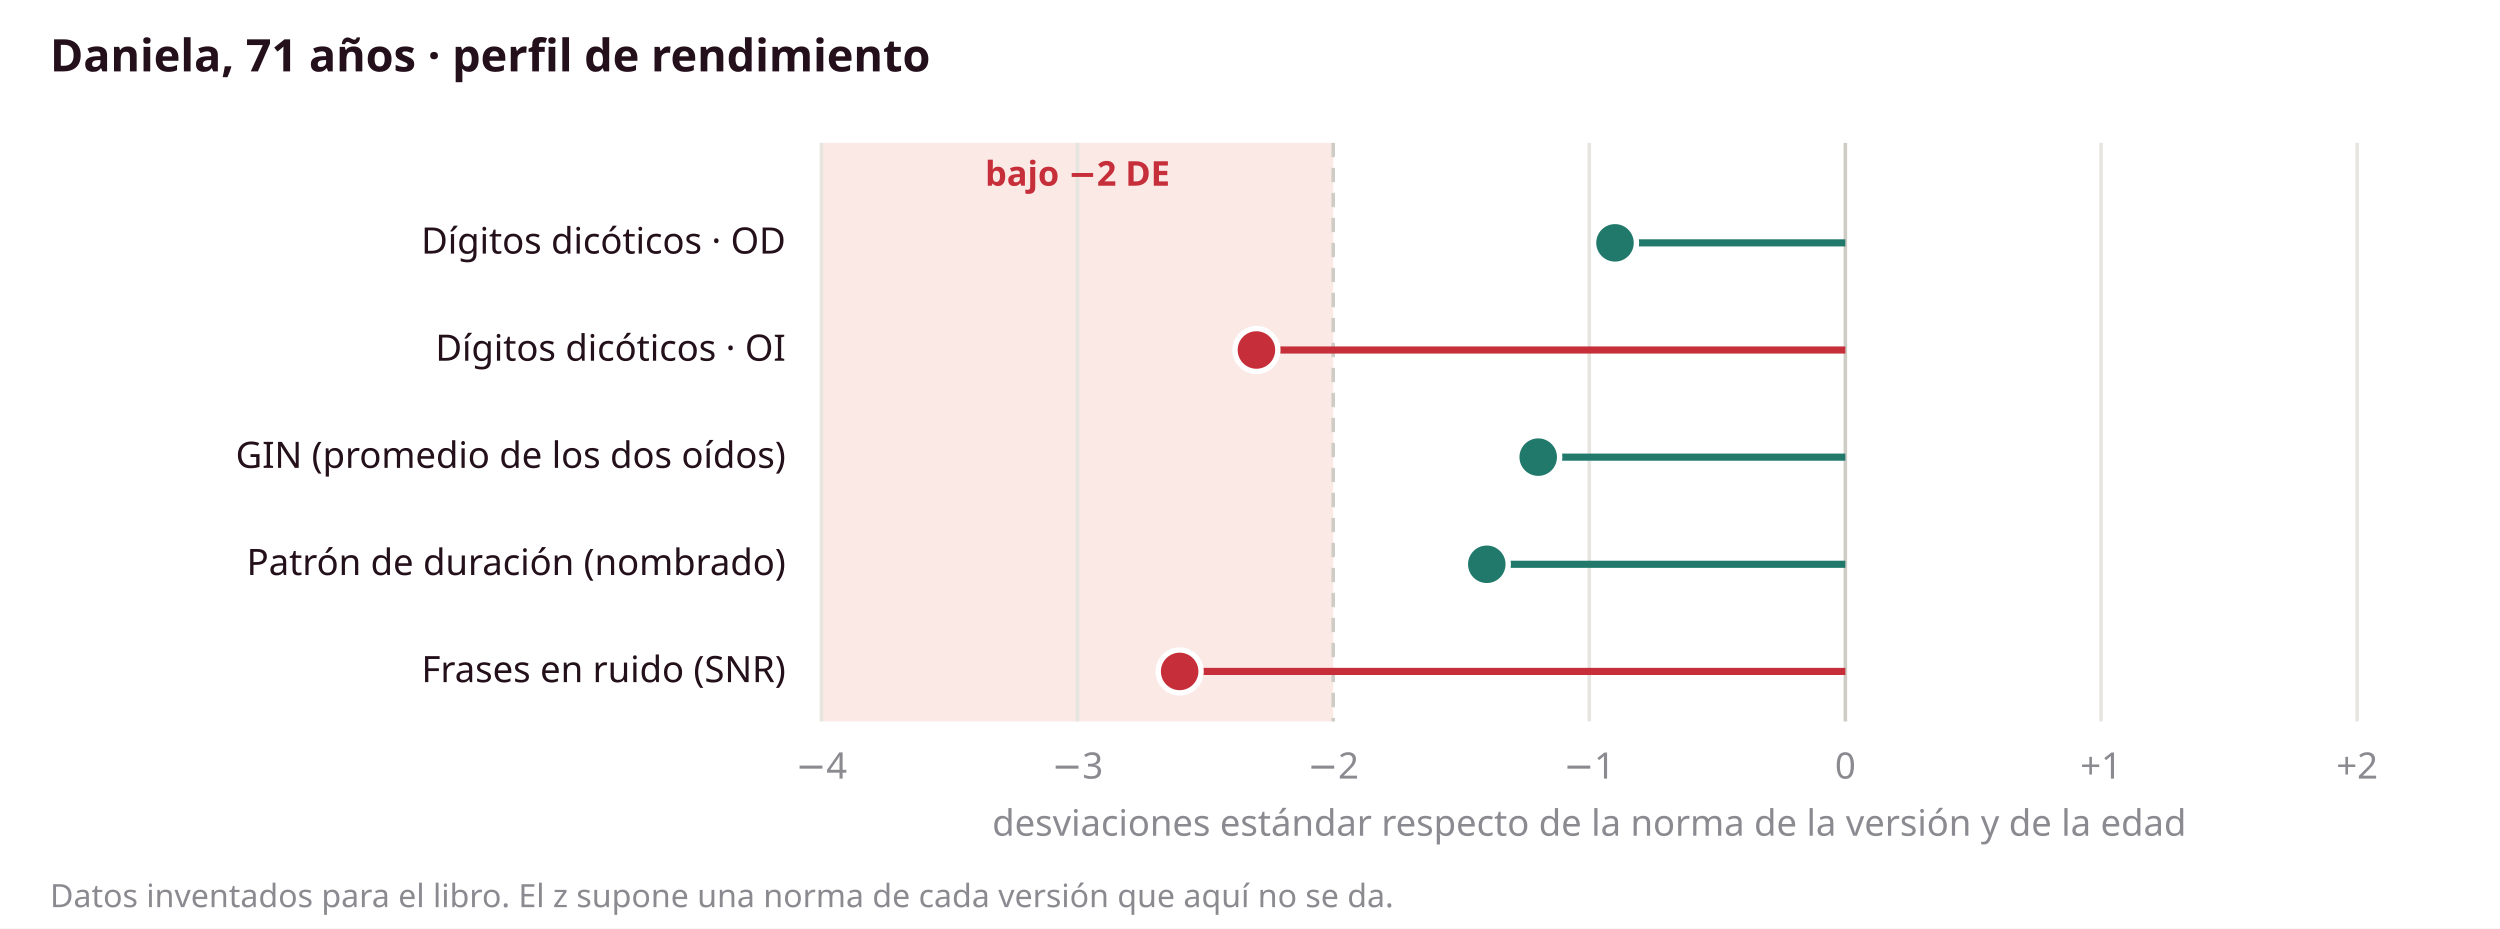
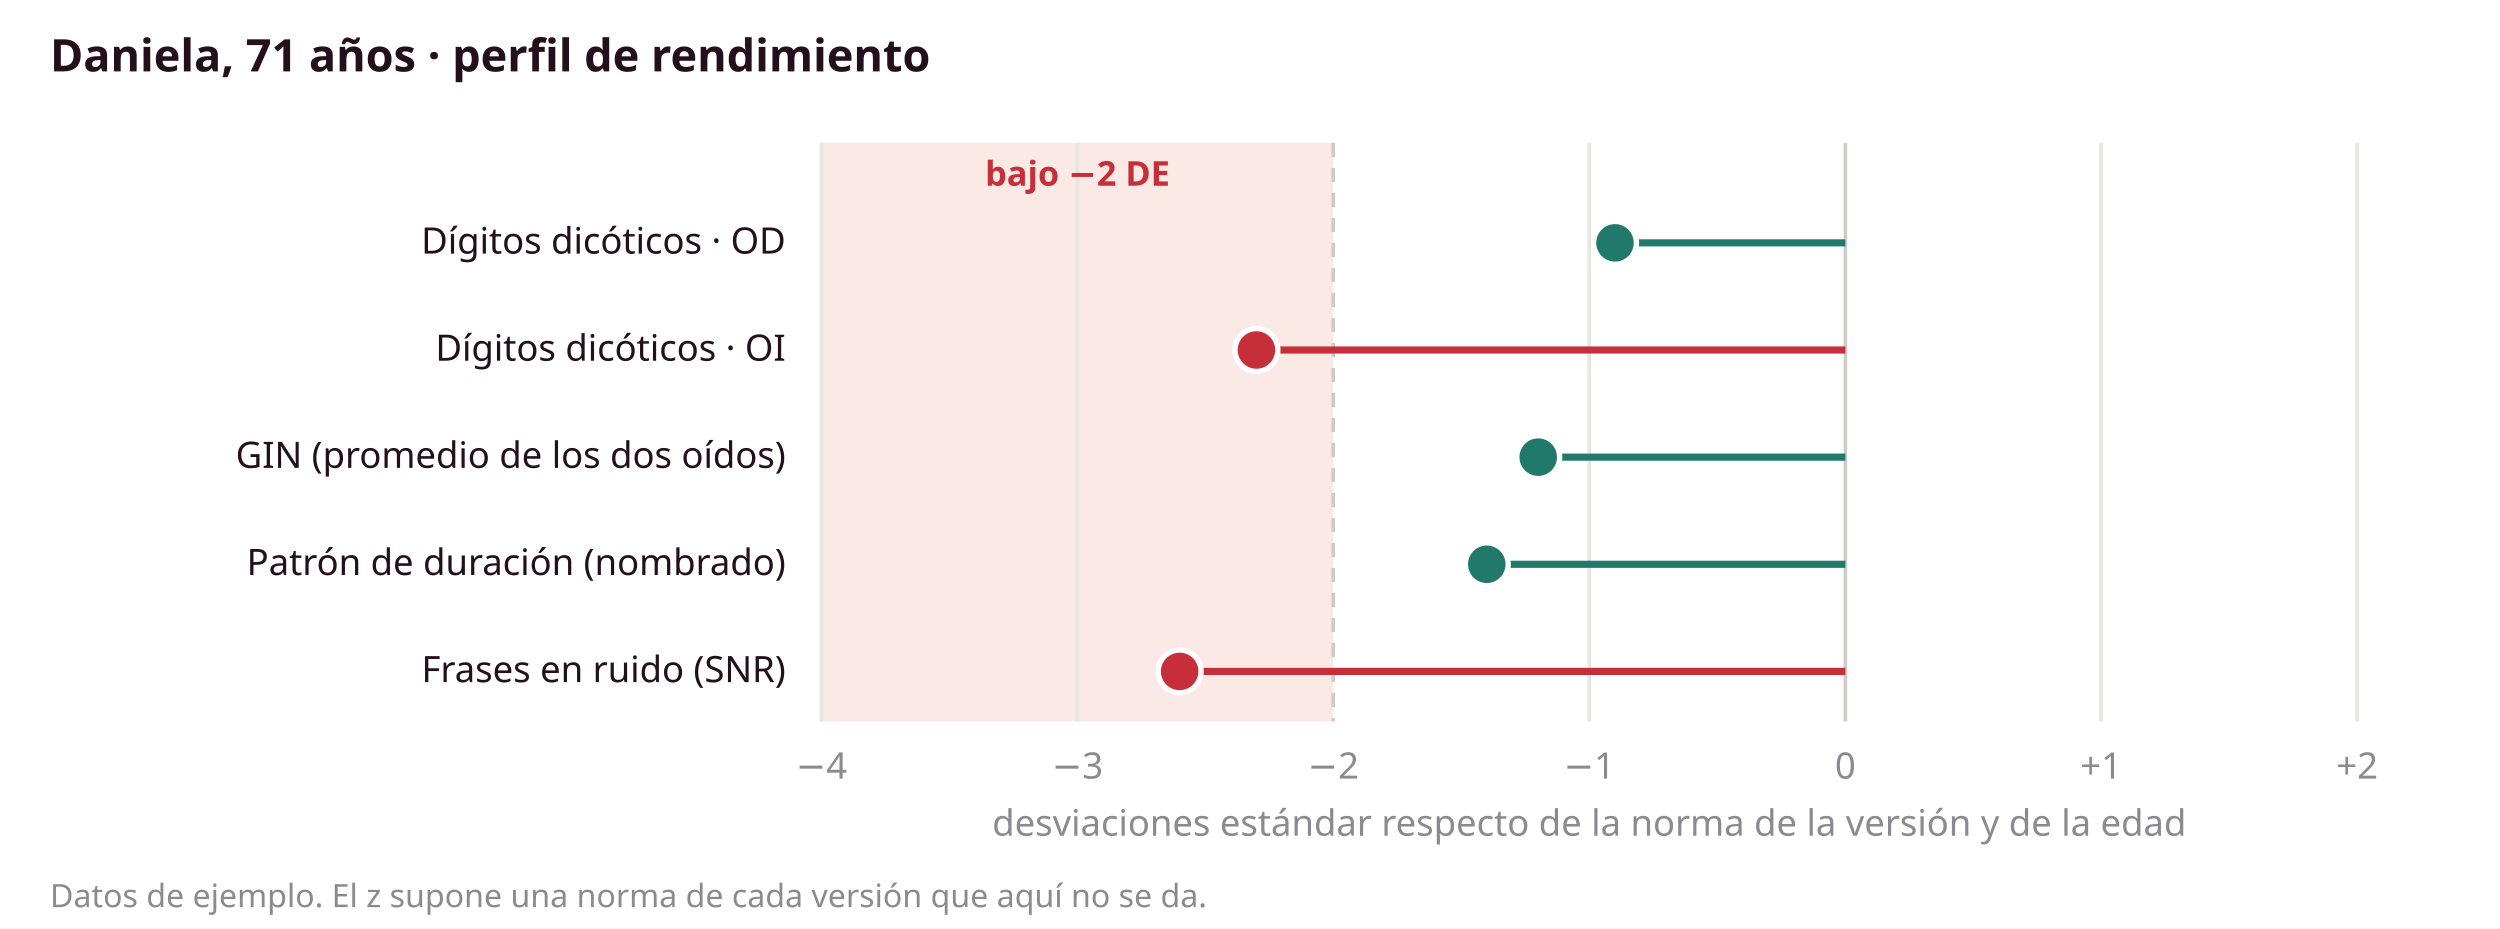
<svg xmlns="http://www.w3.org/2000/svg" viewBox="0 0 700 260" width="700" height="260">
  <rect width="700" height="260" fill="#fff" />
  <text x="14.0" y="20.0" font-family="'Plus Jakarta Sans', sans-serif" font-size="12.6" fill="#24101a" text-anchor="start" font-weight="700">Daniela, 71 años · perfil de rendimiento</text>
  <rect x="230.0" y="40.0" width="143.3" height="162.0" rx="0" fill="#fbe9e6" stroke="none" stroke-width="1" />
  <line x1="230.0" y1="40.0" x2="230.0" y2="202.0" stroke="#e7e5e0" stroke-width="1" />
  <text x="230.0" y="218.0" font-family="'Plus Jakarta Sans', sans-serif" font-size="10.2" fill="#8a8a90" text-anchor="middle" font-weight="400">−4</text>
  <line x1="301.7" y1="40.0" x2="301.7" y2="202.0" stroke="#e7e5e0" stroke-width="1" />
  <text x="301.7" y="218.0" font-family="'Plus Jakarta Sans', sans-serif" font-size="10.2" fill="#8a8a90" text-anchor="middle" font-weight="400">−3</text>
  <line x1="373.3" y1="40.0" x2="373.3" y2="202.0" stroke="#cfccc5" stroke-width="1" stroke-dasharray="4 3" />
  <text x="373.3" y="218.0" font-family="'Plus Jakarta Sans', sans-serif" font-size="10.2" fill="#8a8a90" text-anchor="middle" font-weight="400">−2</text>
  <line x1="445.0" y1="40.0" x2="445.0" y2="202.0" stroke="#e7e5e0" stroke-width="1" />
  <text x="445.0" y="218.0" font-family="'Plus Jakarta Sans', sans-serif" font-size="10.2" fill="#8a8a90" text-anchor="middle" font-weight="400">−1</text>
  <line x1="516.7" y1="40.0" x2="516.7" y2="202.0" stroke="#cfccc5" stroke-width="1" />
  <text x="516.7" y="218.0" font-family="'Plus Jakarta Sans', sans-serif" font-size="10.2" fill="#8a8a90" text-anchor="middle" font-weight="400">0</text>
  <line x1="588.3" y1="40.0" x2="588.3" y2="202.0" stroke="#e7e5e0" stroke-width="1" />
  <text x="588.3" y="218.0" font-family="'Plus Jakarta Sans', sans-serif" font-size="10.2" fill="#8a8a90" text-anchor="middle" font-weight="400">+1</text>
  <line x1="660.0" y1="40.0" x2="660.0" y2="202.0" stroke="#e7e5e0" stroke-width="1" />
  <text x="660.0" y="218.0" font-family="'Plus Jakarta Sans', sans-serif" font-size="10.2" fill="#8a8a90" text-anchor="middle" font-weight="400">+2</text>
  <text x="301.7" y="52.0" font-family="'Plus Jakarta Sans', sans-serif" font-size="9.6" fill="#c62f3a" text-anchor="middle" font-weight="700">bajo −2 DE</text>
  <text x="220.0" y="71.0" font-family="'Plus Jakarta Sans', sans-serif" font-size="10.2" fill="#24101a" text-anchor="end" font-weight="400">Dígitos dicóticos · OD</text>
  <line x1="516.7" y1="68.0" x2="452.2" y2="68.0" stroke="#21796c" stroke-width="2" />
  <circle cx="452.2" cy="68.0" r="6" fill="#21796c" stroke="#fff" stroke-width="1.5" />
  <text x="220.0" y="101.0" font-family="'Plus Jakarta Sans', sans-serif" font-size="10.2" fill="#24101a" text-anchor="end" font-weight="400">Dígitos dicóticos · OI</text>
  <line x1="516.7" y1="98.0" x2="351.8" y2="98.0" stroke="#c62f3a" stroke-width="2" />
  <circle cx="351.8" cy="98.0" r="6" fill="#c62f3a" stroke="#fff" stroke-width="1.5" />
  <text x="220.0" y="131.0" font-family="'Plus Jakarta Sans', sans-serif" font-size="10.2" fill="#24101a" text-anchor="end" font-weight="400">GIN (promedio de los dos oídos)</text>
  <line x1="516.7" y1="128.0" x2="430.7" y2="128.0" stroke="#21796c" stroke-width="2" />
  <circle cx="430.7" cy="128.0" r="6" fill="#21796c" stroke="#fff" stroke-width="1.5" />
  <text x="220.0" y="161.0" font-family="'Plus Jakarta Sans', sans-serif" font-size="10.2" fill="#24101a" text-anchor="end" font-weight="400">Patrón de duración (nombrado)</text>
  <line x1="516.7" y1="158.0" x2="416.3" y2="158.0" stroke="#21796c" stroke-width="2" />
  <circle cx="416.3" cy="158.0" r="6" fill="#21796c" stroke="#fff" stroke-width="1.5" />
  <text x="220.0" y="191.0" font-family="'Plus Jakarta Sans', sans-serif" font-size="10.2" fill="#24101a" text-anchor="end" font-weight="400">Frases en ruido (SNR)</text>
  <line x1="516.7" y1="188.0" x2="330.3" y2="188.0" stroke="#c62f3a" stroke-width="2" />
  <circle cx="330.3" cy="188.0" r="6" fill="#c62f3a" stroke="#fff" stroke-width="1.5" />
  <text x="445.0" y="234.0" font-family="'Plus Jakarta Sans', sans-serif" font-size="10.2" fill="#8a8a90" text-anchor="middle" font-weight="400">desviaciones estándar respecto de la norma de la versión y de la edad</text>
-   <text x="14.0" y="254.0" font-family="'Plus Jakarta Sans', sans-serif" font-size="9.0" fill="#8a8a90" text-anchor="start" font-weight="400">Datos inventados para el libro. El z supone una norma de cada versión que aquí no se da.</text>
+   <text x="14.0" y="254.0" font-family="'Plus Jakarta Sans', sans-serif" font-size="9.0" fill="#8a8a90" text-anchor="start" font-weight="400">Datos de ejemplo. El z supone una norma de cada versión que aquí no se da.</text>
</svg>
